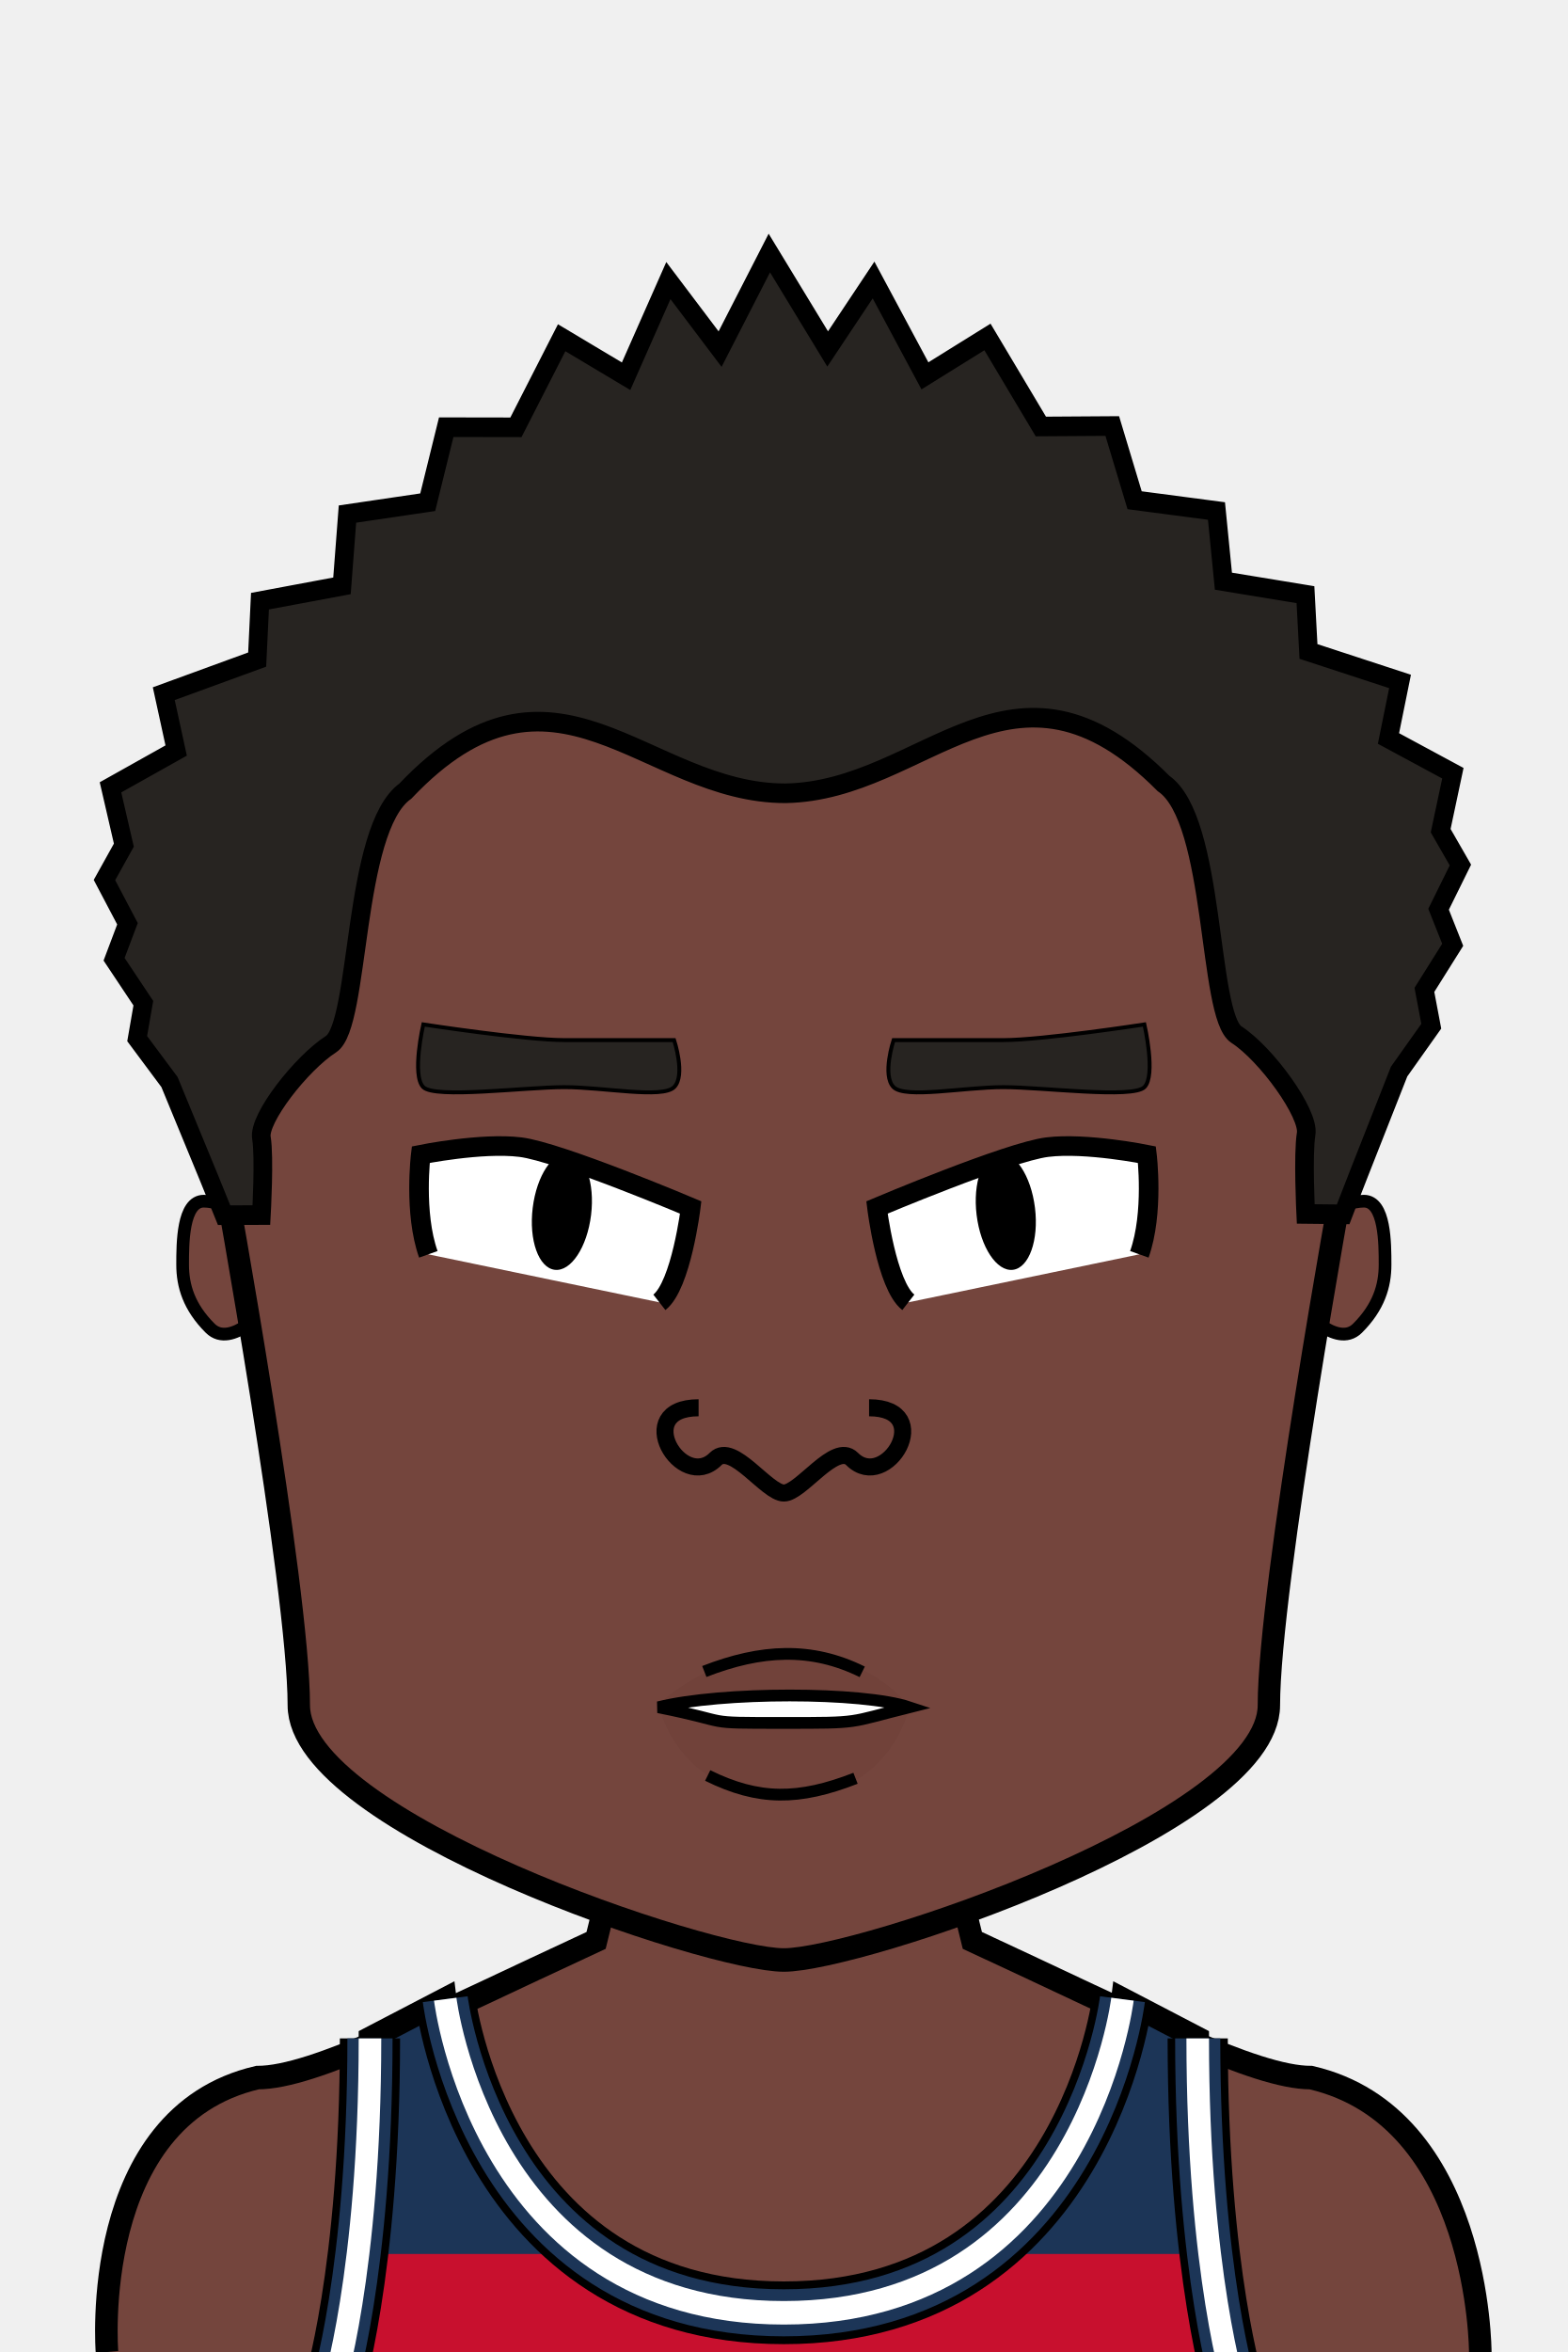
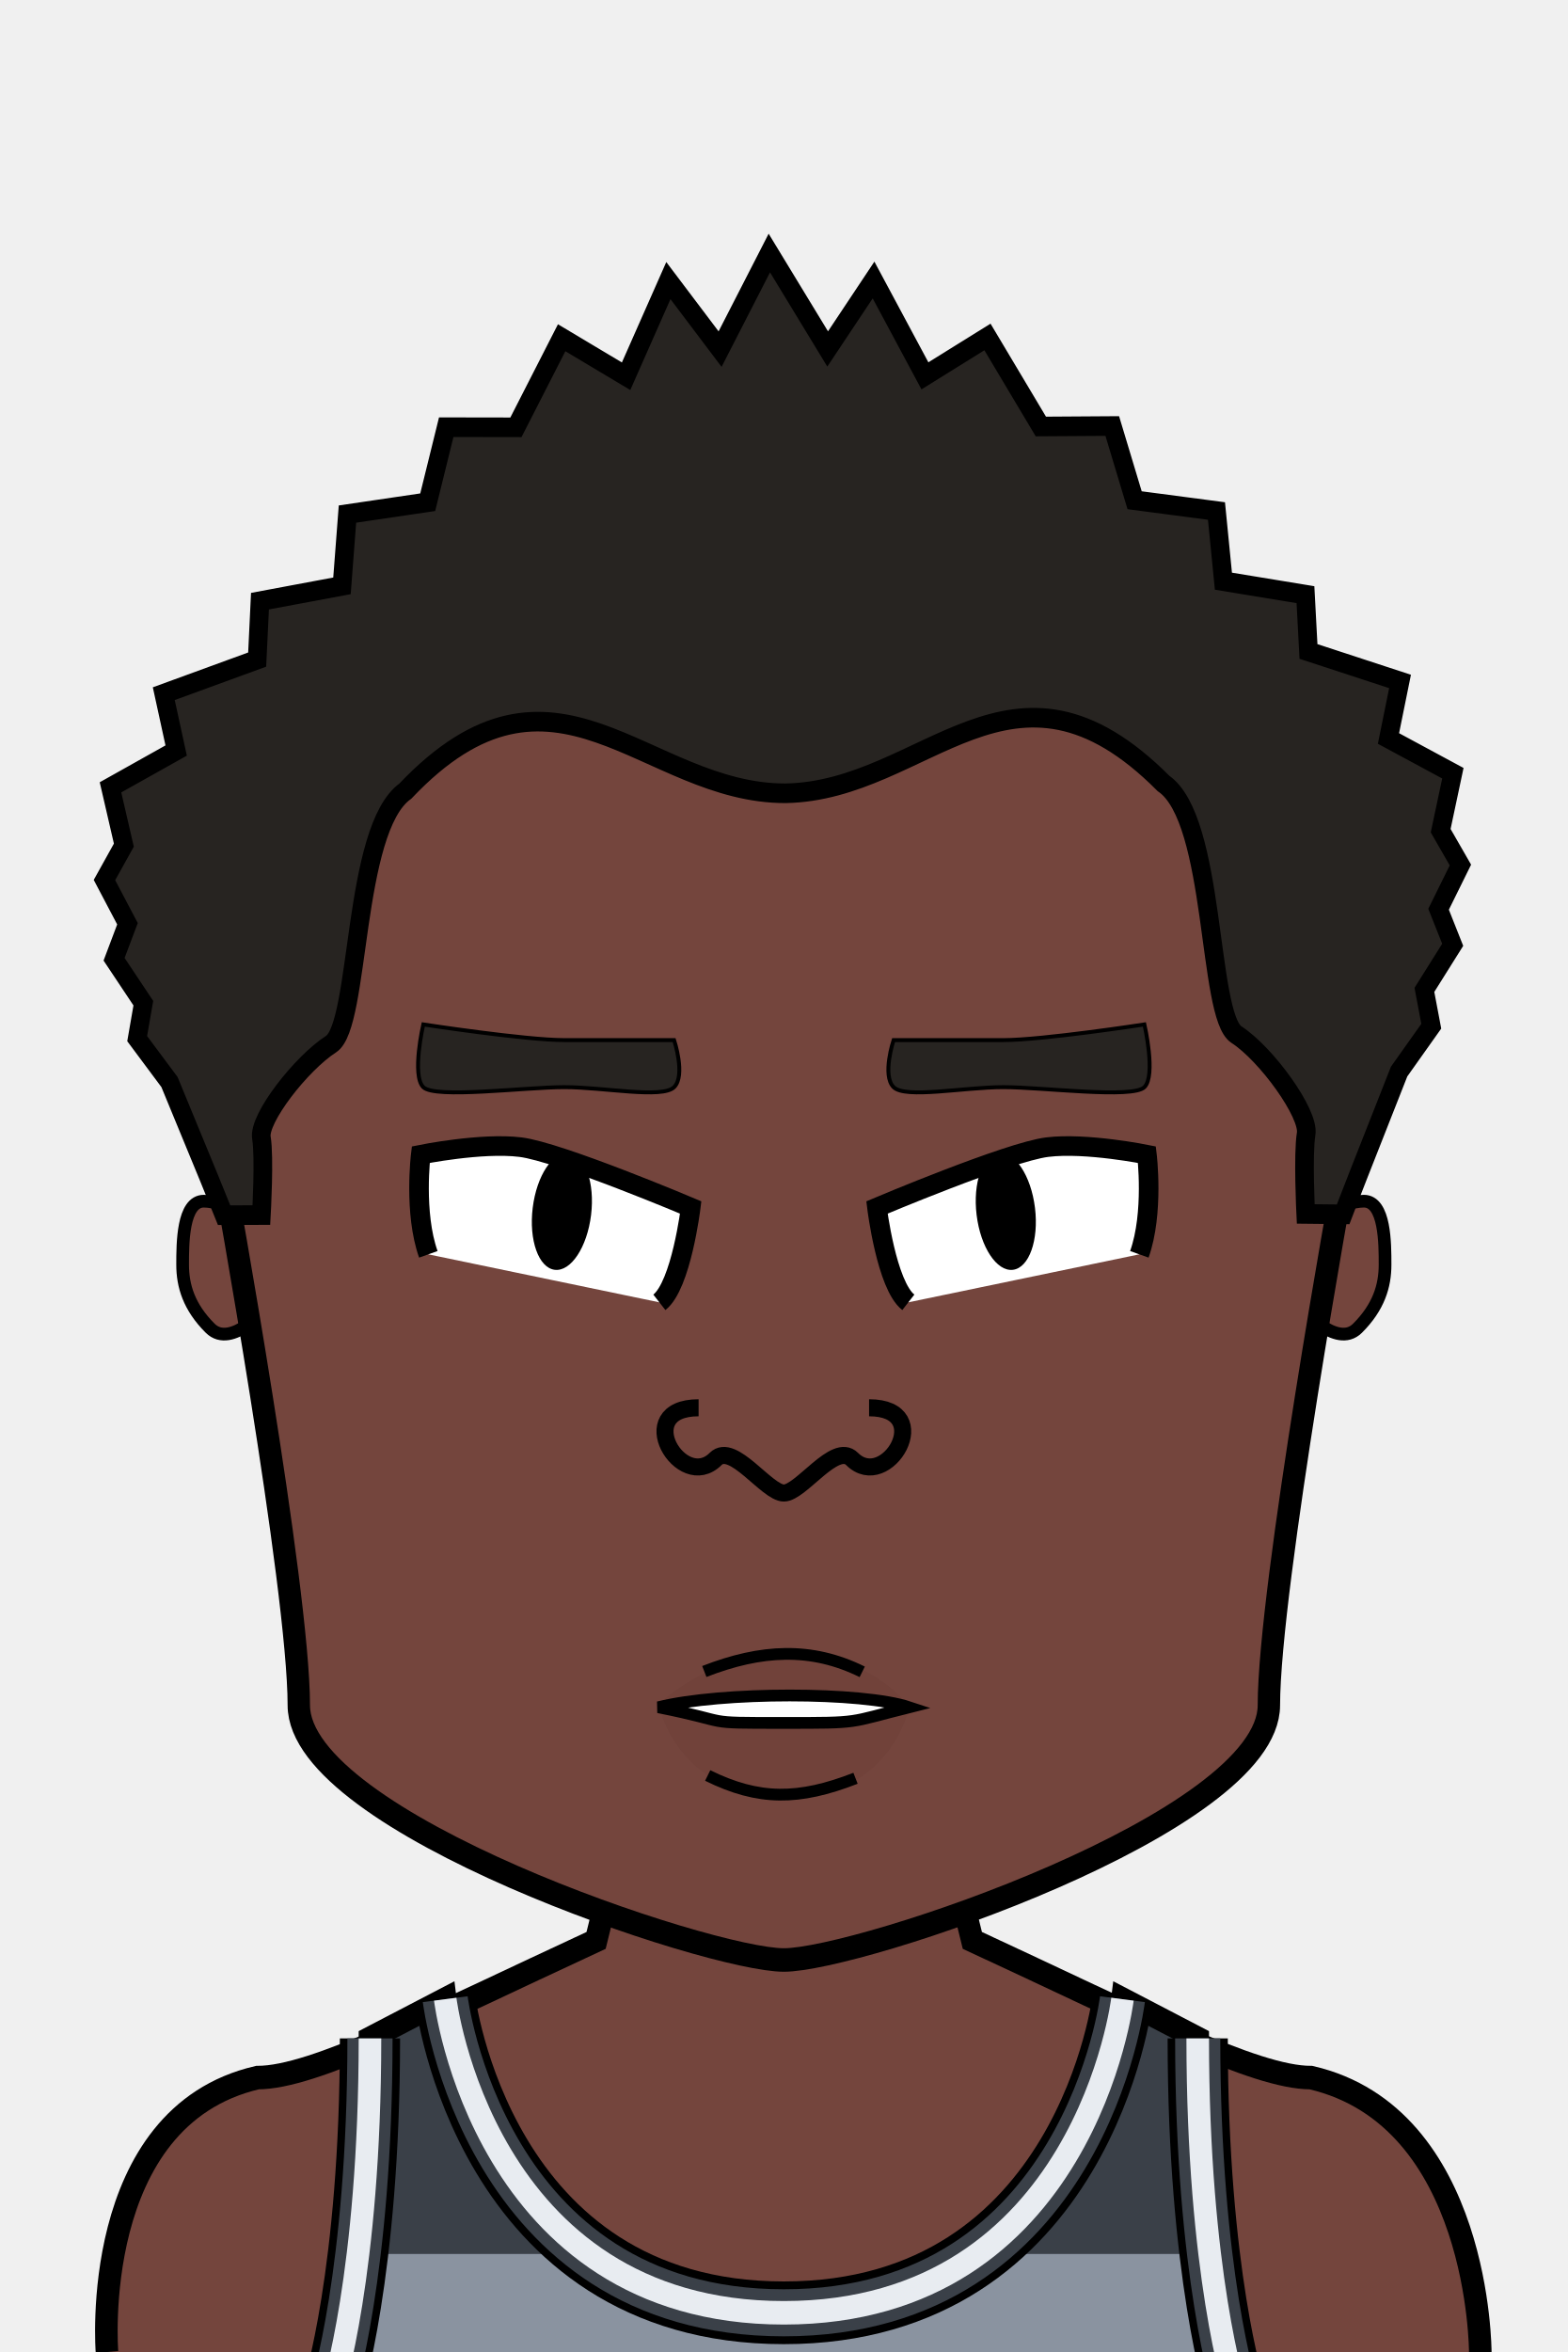
<svg xmlns="http://www.w3.org/2000/svg" version="1.2" baseProfile="tiny" width="100%" height="100%" viewBox="0 0 400 600" preserveAspectRatio="xMinYMin meet">
  <g transform="scale(0.96 1) translate(8.434056 0)">
    <path fill="#74453d" stroke="#000" stroke-width="6" d="M20 600s-5-60 40-70c15 0 45-15 90-35l50-195 50 195c45 20 75 35 90 35 45 10 45 70 45 70" />
  </g>
  <g transform="scale(0.96 1) translate(8.333333 0)">
-     <path fill="#1C3557" stroke="#000" stroke-width="6" d="M80 610s10-30 10-90l20-10s10 80 90 80 90-80 90-80l20 10c0 60 10 90 10 90z" />
-     <path fill="#C8102E" d="M85 575v25h230v-25h-65s-20 15-50 15-50-15-50-15z" />
+     <path fill="#3a4048" stroke="#000" stroke-width="6" d="M80 610s10-30 10-90l20-10s10 80 90 80 90-80 90-80l20 10c0 60 10 90 10 90z" />
+     <path fill="#8a93a0" d="M85 575v25h230v-25h-65s-20 15-50 15-50-15-50-15z" />
    <path fill="none" stroke="#000" stroke-width="16" d="M90 520c0 60-10 90-10 90m230-90c0 60 10 90 10 90M110 510s10 80 90 80 90-80 90-80" />
-     <path fill="none" stroke="#1C3557" stroke-width="12" d="M90 520c0 60-10 90-10 90m230-90c0 60 10 90 10 90M110 510s10 80 90 80 90-80 90-80" />
-     <path fill="none" stroke="#FFFFFF" stroke-width="6" d="M90 520c0 60-10 90-10 90m230-90c0 60 10 90 10 90M110 510s10 80 90 80 90-80 90-80" />
+     <path fill="none" stroke="#3a4048" stroke-width="12" d="M90 520c0 60-10 90-10 90m230-90c0 60 10 90 10 90M110 510s10 80 90 80 90-80 90-80" />
+     <path fill="none" stroke="#e8ecf1" stroke-width="6" d="M90 520c0 60-10 90-10 90m230-90c0 60 10 90 10 90M110 510s10 80 90 80 90-80 90-80" />
  </g>
  <g transform="translate(32 290.6) scale(0.54 0.54) translate(19.59259 29.3037) translate(4.44 -3)">
    <path fill="#74453d" stroke="#000" stroke-width="6" d="M43 13S23 3 13 3 3 23 3 33s3 20 13 30 27-10 27-10z" />
  </g>
  <g transform="translate(322 290.6) scale(-0.54 0.54) translate(-65.59259 29.3037) translate(4.44 -3)">
    <path fill="#74453d" stroke="#000" stroke-width="6" d="M43 13S23 3 13 3 3 23 3 33s3 20 13 30 27-10 27-10z" />
  </g>
  <g transform="scale(0.952 1) translate(10.08403 0)">
    <path fill="#74453d" stroke="#000" stroke-width="6" d="M200 100c100 0 150 60 150 200 0 0-20 105-20 135s-110 65-130 65-130-35-130-65-20-135-20-135c0-140 50-200 150-200Z" />
    <path fill="rgba(0,0,0,0)" d="M60 300H50c0-140 50-200 150-200s150 60 150 200h-10v-10c0-5-10-20-15-25s-5-55-15-65c-40-40-60 0-110 0s-70-40-110 0c-10 10-10 60-15 65s-15 20-15 25z" />
    <path fill="rgba(0,0,0,0)" d="M200 410c30 0 50 10 50 10 30 0 90-15 90-120h10s-20 105-20 135-110 65-130 65-130-35-130-65-20-135-20-135h10c0 105 60 120 90 120 0 0 20-10 50-10" />
  </g>
  <g transform="translate(98.84448 285.5754) rotate(13 41.15552 24.42463)">
    <path d="M73.67 39.73c3.92-10.47 2.35-25.38 2.35-25.38s-35.86-6.27-45.8-5.22c-9.95 1.04-24.34 7.59-24.34 7.59s-1.44 10.21 7.6 24.34z" style="fill:#fff" />
    <path d="M45.8 37.65c-4.13.43-8.17-5.88-9.04-14.13s1.76-15.27 5.89-15.71c4.12-.43 8.16 5.88 9.03 14.13s-1.76 15.27-5.88 15.71" style="fill:#000" />
    <path d="M73.67 39.73c4.45-5.49 2.35-25.38 2.35-25.38s-35.86-6.27-45.8-5.22c-9.95 1.04-24.34 7.59-24.34 7.59s1.57 14.92 7.6 24.34" style="fill:none;stroke:#000;stroke-width:5" />
  </g>
  <g transform="translate(218.8445 285.5754) rotate(-13 41.15552 24.42463) scale(-1 1) translate(-82.31103 0)">
    <path d="M73.67 39.73c3.92-10.47 2.35-25.38 2.35-25.38s-35.86-6.27-45.8-5.22c-9.95 1.04-24.34 7.59-24.34 7.59s-1.44 10.21 7.6 24.34z" style="fill:#fff" />
    <path d="M45.8 37.65c-4.13.43-8.17-5.88-9.04-14.13s1.76-15.27 5.89-15.71c4.12-.43 8.16 5.88 9.03 14.13s-1.76 15.27-5.88 15.71" style="fill:#000" />
    <path d="M73.67 39.73c4.45-5.49 2.35-25.38 2.35-25.38s-35.86-6.27-45.8-5.22c-9.95 1.04-24.34 7.59-24.34 7.59s1.57 14.92 7.6 24.34" style="fill:none;stroke:#000;stroke-width:5" />
  </g>
  <g transform="translate(105 260.3333) rotate(0 35 9.666667)">
    <path fill="#272421" stroke="#000" d="M67 17c3-3 0-12 0-12H39C29 5 3 1 3 1S0 14 3 17s26 0 36 0 25 3 28 0Z" />
  </g>
  <g transform="translate(225 260.3333) rotate(0 35 9.666667) scale(-1 1) translate(-70 0)">
    <path fill="#272421" stroke="#000" d="M67 17c3-3 0-12 0-12H39C29 5 3 1 3 1S0 14 3 17s26 0 36 0 25 3 28 0Z" />
  </g>
  <g transform="translate(0 51.52119) scale(-1 1) translate(-400 0)">
    <path d="M168 384s9-13.77 32-14.03c17.4-.2 32 13.2 32 13.2s-4.29 23.24-32 23.81c-27.29.56-32-22.98-32-22.98" style="opacity:.05;mix-blend-mode:multiply;fill:#501414" />
    <path d="M168 384c12-4 48-4 64 0-20 4-10 4-32 4-20 0-16 0-32-4" style="fill:#fff" />
    <path d="M168 384c12-4 48-4 64 0-20 4-10 4-32 4-20 0-16 0-32-4Zm13.71 18.12c14.52 5.66 24.72 5.71 37.72-.71m.86-26.53c-14.52-5.66-27.29-6.34-40.29.09" style="fill:none;stroke:#000;stroke-width:3" />
  </g>
  <g transform="translate(0 -12.5) scale(-0.87 0.87) translate(-429.8851 57.15517)">
    <path fill="#74453d" stroke="#000" stroke-width="5" d="M175 370c-20 0-5 25 5 15 5-5 15 10 20 10s15-15 20-10c10 10 25-15 5-15" />
  </g>
  <g transform="scale(0.952 1) translate(10.06588 0)">
    <path fill="#272421" stroke="#000" stroke-width="5" d="m59.99 309.97-9.99.02s-1.98-4.71-4.04-9.48l-10.6-24.48-8.66-11.07 1.65-9.05-7.84-11.2 3.59-9.06-6.17-11.15 5.2-8.9-3.58-14.75 17.6-9.39-3.32-14.5 25.03-8.7.75-14.9 21.98-3.91 1.47-18.31 21.51-3.02 4.96-19.14 18.68.03 12.26-22.85 17.27 9.82 11.33-24.4 13.86 17.48 13.2-24.51 15.63 24.47 12.3-17.59 13.77 24.45 16.76-9.92 14.31 22.84 19.14-.12 5.99 18.93 21.94 2.75 1.86 17.9 21.99 3.44.81 14.49 24.54 7.65-3.1 14.55 17.26 8.86-3.27 14.66 5.29 8.76-5.85 11.28 3.78 9.07-7.58 11.5 1.84 9.27-8.62 11.57-10.78 26.06c-2.15 5.19-4.22 10.36-4.22 10.36l-10.03-.1s-.79-15.25.11-20.4c.94-5.15-10.68-20.44-18.68-25.35-7.86-4.87-5.4-54.81-19.55-64.07-40.62-38.86-63.64 1.89-101.31 2.51-37.75.06-61.8-40.78-101.89-.55-14.3 9.72-11.99 59.64-19.91 64.54-8.01 4.91-19.57 19.04-18.66 23.92.87 4.84-.01 19.69-.01 19.69Z" />
  </g>
</svg>
